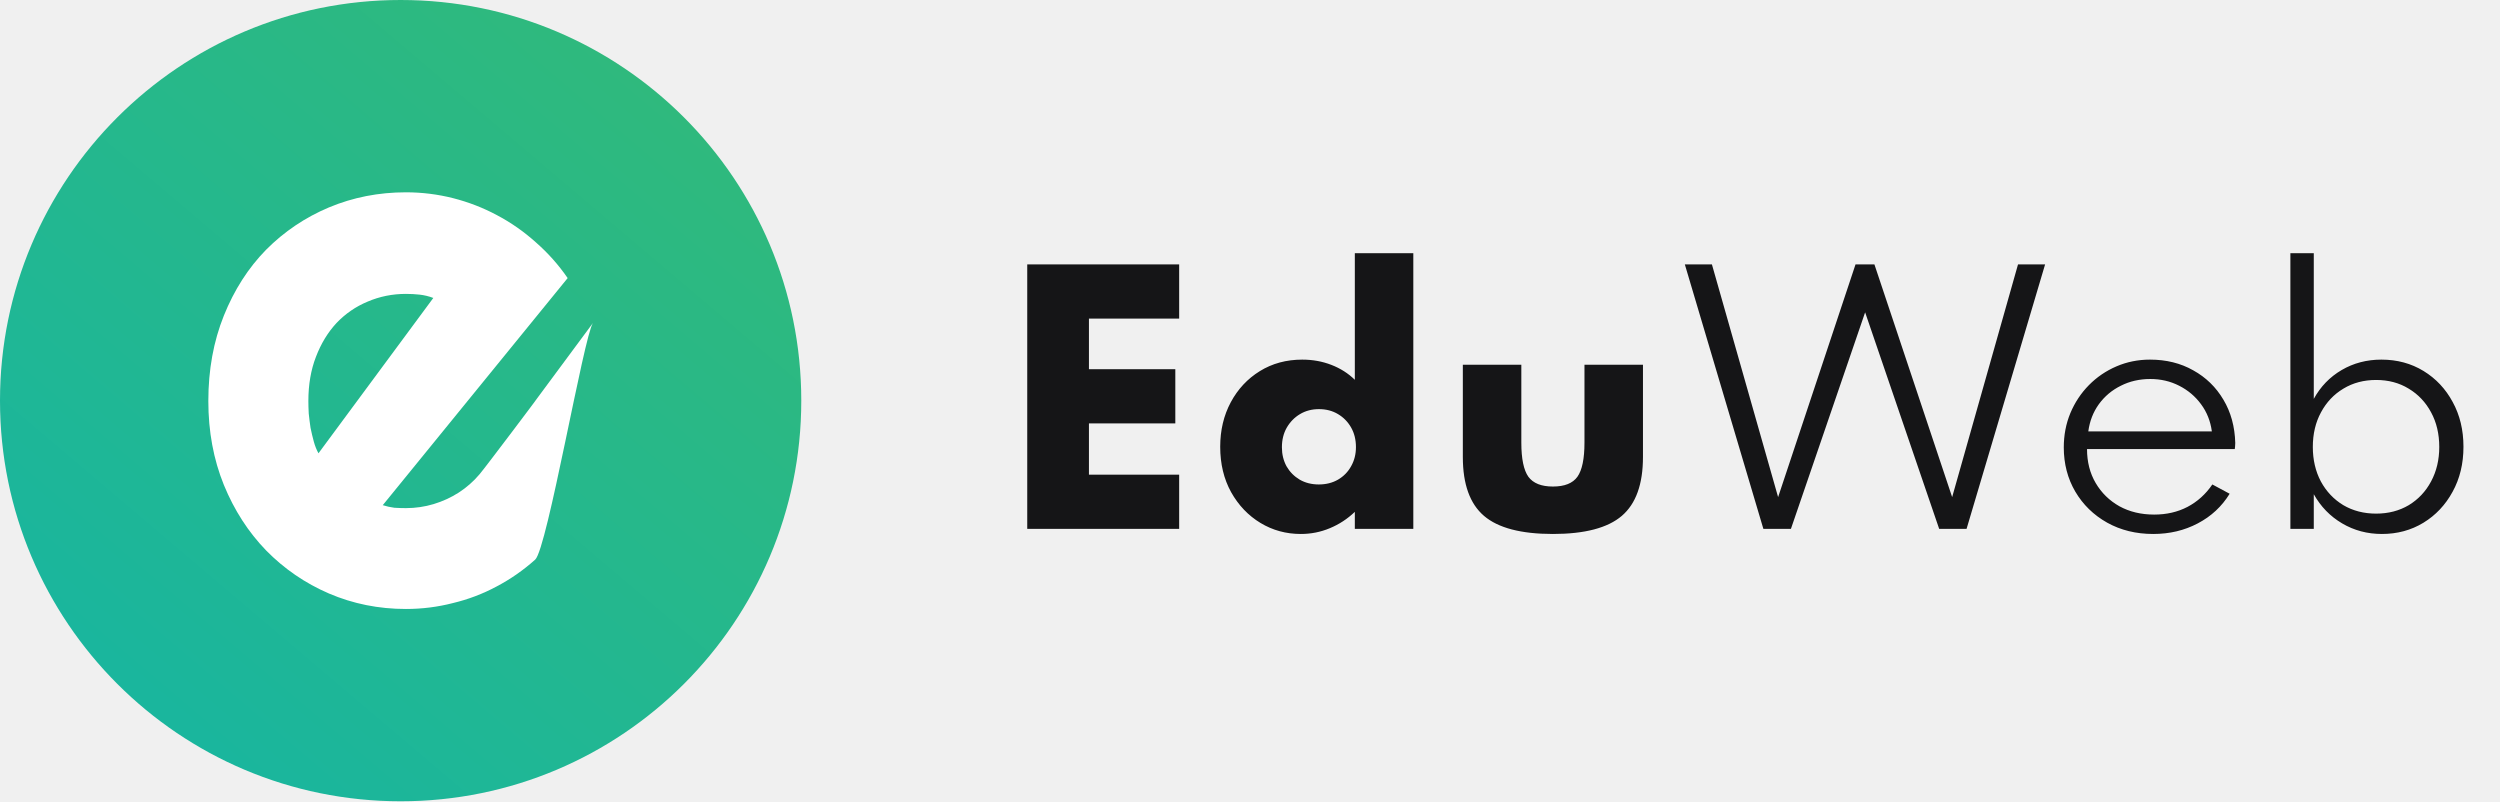
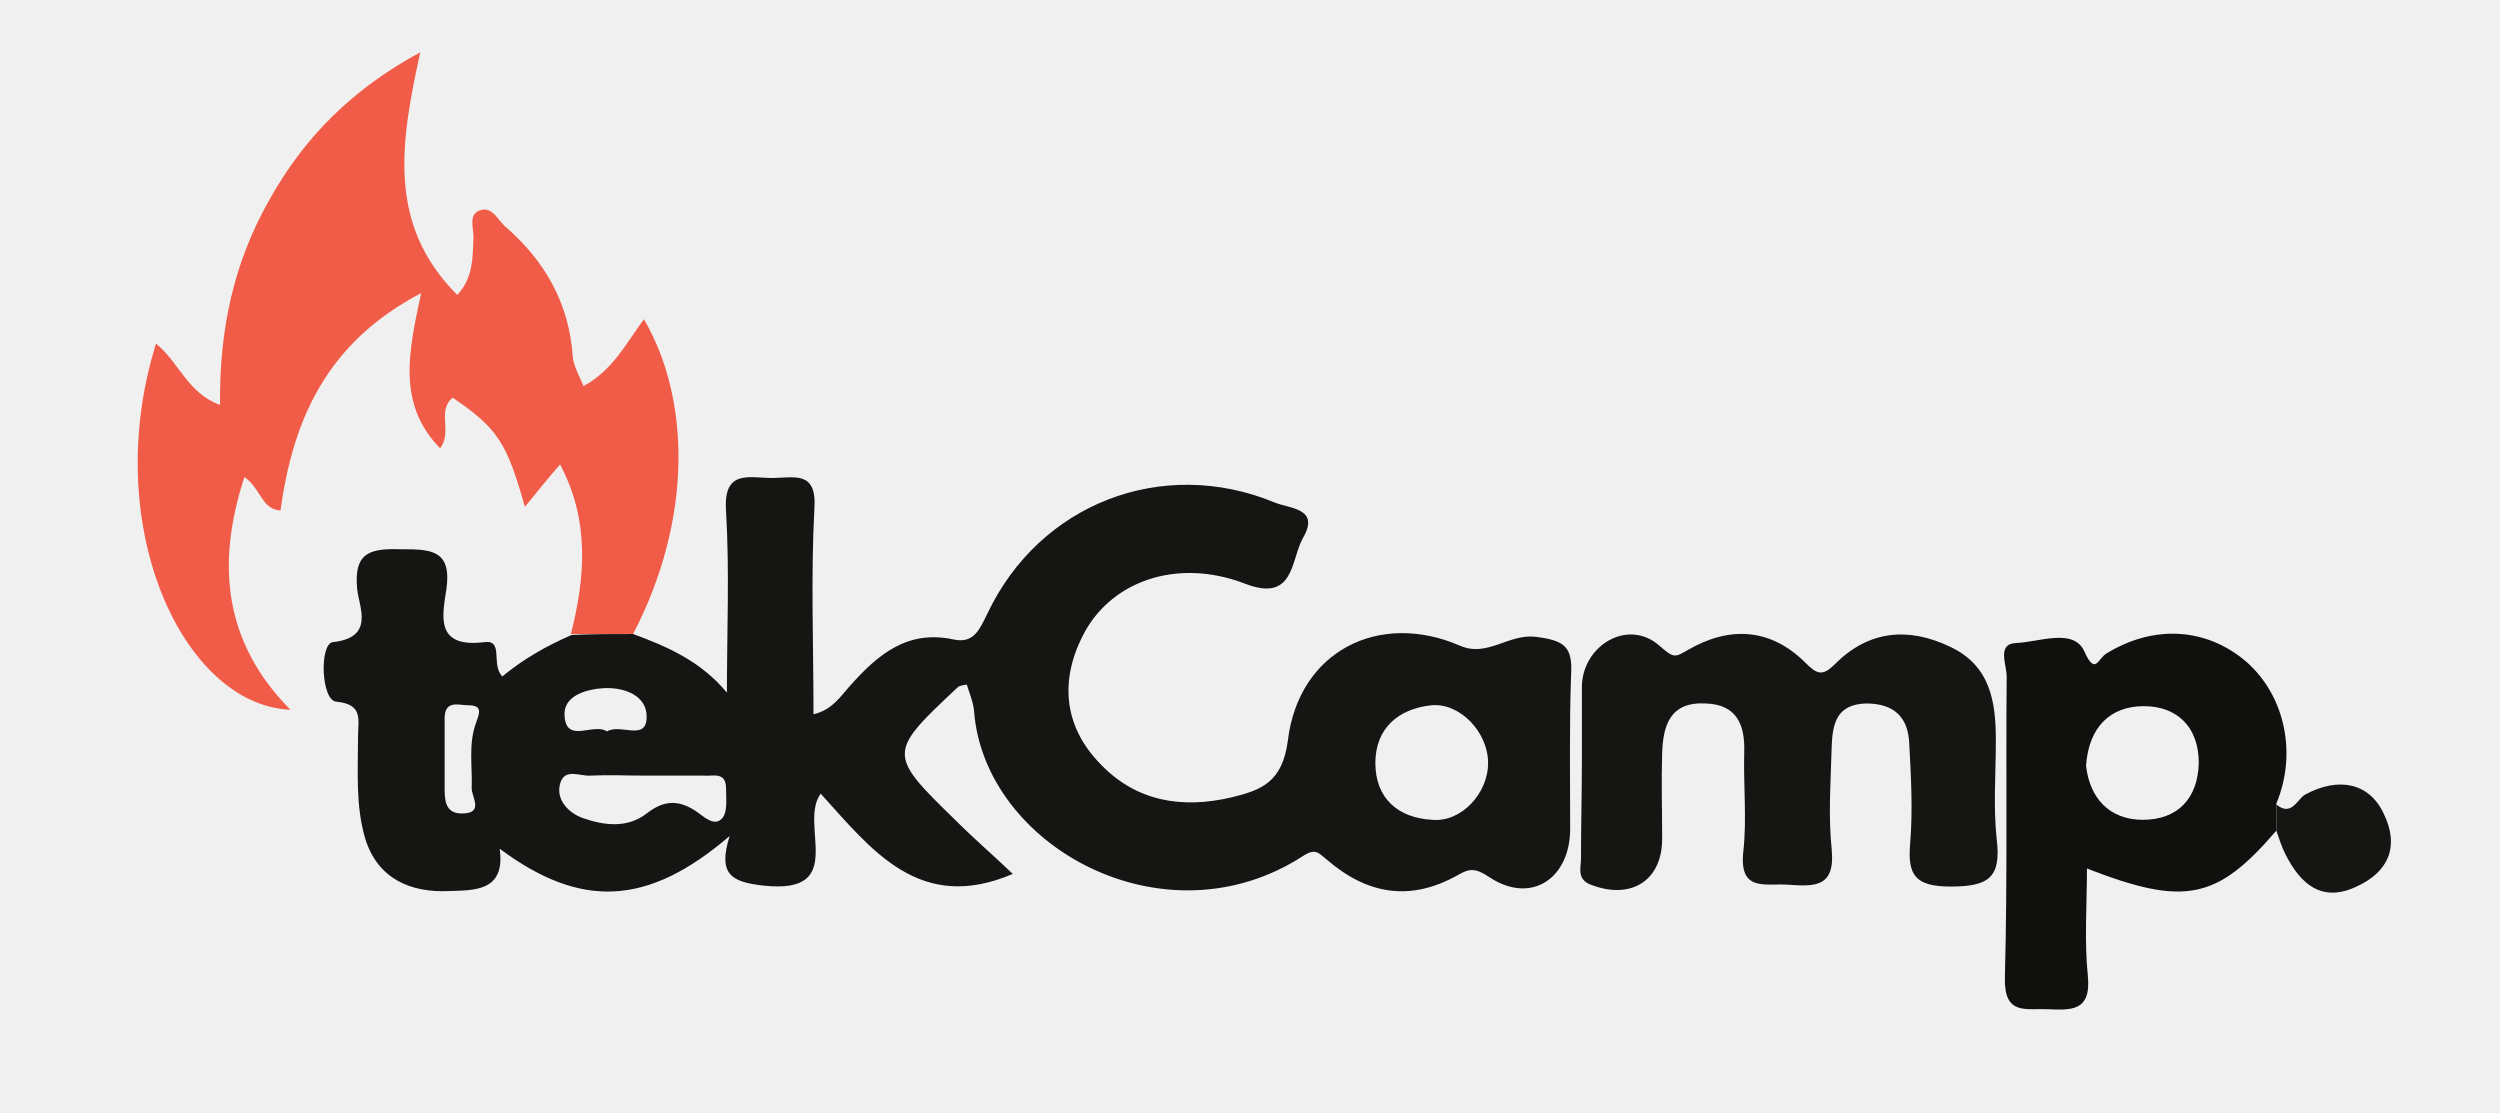
- <svg xmlns="http://www.w3.org/2000/svg" width="156" height="50" viewBox="0 0 156 50" fill="none">
-   <g clip-path="url(#clip0_23_5)">
-     <rect width="50" height="50" rx="25" fill="url(#paint0_linear_23_5)" />
-     <path d="M23.884 31.523C24.125 31.599 24.365 31.653 24.606 31.684C24.846 31.699 25.086 31.707 25.327 31.707C25.928 31.707 26.506 31.622 27.062 31.454C27.618 31.286 28.136 31.048 28.617 30.742C29.113 30.421 29.548 30.038 29.924 29.594C30.315 29.134 33.803 24.495 33.394 25.023L37 20.154C36.429 20.981 34.145 34.264 33.394 34.922C32.658 35.581 31.855 36.14 30.983 36.599C30.127 37.058 29.218 37.403 28.256 37.633C27.31 37.877 26.333 38 25.327 38C23.629 38 22.029 37.678 20.527 37.035C19.039 36.392 17.732 35.496 16.606 34.348C15.494 33.2 14.615 31.837 13.969 30.26C13.323 28.667 13 26.922 13 25.023C13 23.078 13.323 21.302 13.969 19.694C14.615 18.087 15.494 16.716 16.606 15.583C17.732 14.45 19.039 13.569 20.527 12.942C22.029 12.314 23.629 12 25.327 12C26.333 12 27.317 12.123 28.279 12.367C29.24 12.613 30.149 12.965 31.006 13.424C31.877 13.883 32.688 14.45 33.439 15.124C34.191 15.782 34.852 16.525 35.422 17.352L23.884 31.523ZM27.039 18.592C26.754 18.485 26.468 18.416 26.183 18.385C25.913 18.355 25.627 18.339 25.327 18.339C24.485 18.339 23.689 18.5 22.938 18.822C22.202 19.128 21.556 19.572 21 20.154C20.459 20.736 20.031 21.44 19.715 22.267C19.4 23.078 19.242 23.997 19.242 25.023C19.242 25.253 19.25 25.513 19.265 25.804C19.295 26.095 19.332 26.393 19.378 26.7C19.438 26.991 19.505 27.274 19.58 27.549C19.655 27.825 19.753 28.07 19.873 28.285L27.039 18.592Z" fill="white" />
-     <path d="M64.1 33V16.5H73.58V19.88H67.95V23.04H73.34V26.42H67.95V29.62H73.58V33H64.1ZM81.171 33.32C80.251 33.32 79.411 33.09 78.651 32.63C77.891 32.17 77.281 31.53 76.821 30.71C76.368 29.89 76.141 28.947 76.141 27.88C76.141 26.847 76.361 25.92 76.801 25.1C77.241 24.28 77.845 23.633 78.611 23.16C79.385 22.68 80.268 22.44 81.261 22.44C81.908 22.44 82.515 22.55 83.081 22.77C83.648 22.99 84.135 23.3 84.541 23.7V15.8H88.191V33H84.541V31.94C84.081 32.38 83.561 32.72 82.981 32.96C82.408 33.2 81.805 33.32 81.171 33.32ZM82.291 30.23C82.745 30.23 83.145 30.13 83.491 29.93C83.845 29.723 84.118 29.443 84.311 29.09C84.511 28.737 84.611 28.34 84.611 27.9C84.611 27.44 84.511 27.033 84.311 26.68C84.111 26.327 83.838 26.047 83.491 25.84C83.145 25.633 82.748 25.53 82.301 25.53C81.861 25.53 81.468 25.633 81.121 25.84C80.775 26.047 80.498 26.33 80.291 26.69C80.091 27.043 79.991 27.45 79.991 27.91C79.991 28.35 80.088 28.747 80.281 29.1C80.481 29.447 80.755 29.723 81.101 29.93C81.448 30.13 81.845 30.23 82.291 30.23ZM96.901 33.32C94.914 33.32 93.481 32.943 92.601 32.19C91.721 31.437 91.281 30.213 91.281 28.52V22.76H94.931V27.62C94.931 28.627 95.078 29.337 95.371 29.75C95.671 30.157 96.181 30.36 96.901 30.36C97.628 30.36 98.138 30.157 98.431 29.75C98.724 29.337 98.871 28.627 98.871 27.62V22.76H102.521V28.52C102.521 30.213 102.081 31.437 101.201 32.19C100.321 32.943 98.888 33.32 96.901 33.32ZM110.034 33L105.134 16.5H106.824L110.954 31.02L115.784 16.5H116.964L121.814 31.02L125.924 16.5H127.614L122.714 33H121.004L116.384 19.49L111.754 33H110.034ZM134.36 33.32C133.287 33.32 132.327 33.083 131.48 32.61C130.64 32.137 129.98 31.493 129.5 30.68C129.02 29.86 128.78 28.94 128.78 27.92C128.78 27.153 128.917 26.44 129.19 25.78C129.47 25.113 129.857 24.53 130.35 24.03C130.843 23.53 131.417 23.14 132.07 22.86C132.723 22.58 133.42 22.44 134.16 22.44C135.173 22.44 136.073 22.663 136.86 23.11C137.653 23.55 138.28 24.16 138.74 24.94C139.207 25.72 139.453 26.62 139.48 27.64C139.48 27.72 139.477 27.787 139.47 27.84C139.47 27.887 139.463 27.947 139.45 28.02H130.23C130.23 28.82 130.41 29.527 130.77 30.14C131.13 30.753 131.623 31.237 132.25 31.59C132.883 31.937 133.607 32.11 134.42 32.11C135.193 32.11 135.887 31.95 136.5 31.63C137.12 31.303 137.637 30.837 138.05 30.23L139.13 30.81C138.643 31.603 137.98 32.22 137.14 32.66C136.307 33.1 135.38 33.32 134.36 33.32ZM130.31 26.92H138.02C137.933 26.28 137.71 25.717 137.35 25.23C136.99 24.737 136.533 24.35 135.98 24.07C135.433 23.79 134.833 23.65 134.18 23.65C133.507 23.65 132.893 23.79 132.34 24.07C131.787 24.343 131.33 24.727 130.97 25.22C130.617 25.707 130.397 26.273 130.31 26.92ZM148.63 33.32C147.723 33.32 146.896 33.1 146.15 32.66C145.403 32.22 144.813 31.613 144.38 30.84V33H142.92V15.8H144.38V24.89C144.8 24.123 145.38 23.523 146.12 23.09C146.86 22.657 147.686 22.44 148.6 22.44C149.58 22.44 150.456 22.677 151.23 23.15C152.003 23.623 152.61 24.27 153.05 25.09C153.496 25.903 153.72 26.833 153.72 27.88C153.72 28.933 153.493 29.87 153.04 30.69C152.593 31.51 151.986 32.153 151.22 32.62C150.453 33.087 149.59 33.32 148.63 33.32ZM148.27 32.05C149.036 32.05 149.716 31.873 150.31 31.52C150.903 31.16 151.366 30.667 151.7 30.04C152.04 29.407 152.21 28.69 152.21 27.89C152.21 27.077 152.04 26.357 151.7 25.73C151.36 25.097 150.893 24.603 150.3 24.25C149.713 23.89 149.036 23.71 148.27 23.71C147.503 23.71 146.823 23.89 146.23 24.25C145.636 24.603 145.17 25.097 144.83 25.73C144.49 26.357 144.32 27.077 144.32 27.89C144.32 28.69 144.486 29.407 144.82 30.04C145.16 30.667 145.626 31.16 146.22 31.52C146.82 31.873 147.503 32.05 148.27 32.05Z" fill="#151517" />
+ <svg xmlns="http://www.w3.org/2000/svg" version="1.1" id="Layer_1" x="0px" y="0px" viewBox="0 0 277.2 123.3" style="enable-background:new 0 0 277.2 123.3;" xml:space="preserve">
+   <style type="text/css">
+ 	.st0{fill:#151514;}
+ 	.st1{fill:#F15C48;}
+ 	.st2{fill:#10100F;}
+ </style>
+   <g>
+     <g>
+       <path class="st0" d="M70.2,70.3c3.8,1.4,7.5,3,10.4,6.5c0-6.7,0.3-13.5-0.1-20.2C80.2,52,83.1,53,85.6,53c2.4,0,5-0.9,4.7,3.4    c-0.4,7.4-0.1,14.9-0.1,22.8c2.1-0.5,3-2,4-3.1c3.1-3.5,6.4-6.3,11.5-5.2c2.3,0.5,2.9-1.1,3.8-2.9c5.8-12.2,19.4-17.4,31.8-12.3    c1.6,0.7,5.1,0.6,3.2,3.9c-1.4,2.4-0.9,7.3-6.5,5.1c-7.6-2.9-15-0.2-18,5.9c-2.5,5-2,10,2,14.1c4,4.2,9.1,5,14.6,3.7    c3.3-0.8,5.6-1.7,6.2-6.3c1.2-9.9,10.1-14.4,19.1-10.5c3,1.3,5.3-1.3,8.3-1c3.3,0.4,4.2,1.1,4,4.3c-0.2,5.7-0.1,11.3-0.1,17    c0,5.5-4.3,8.4-8.9,5.4c-1.6-1.1-2.3-1-3.5-0.3c-5.3,3-10.1,2.2-14.6-1.7c-0.9-0.7-1.2-1.3-2.6-0.4c-15.4,10-35.4-1.1-36.5-16.1    c-0.1-1-0.5-1.9-0.8-2.9c-0.4,0.1-0.8,0.1-1,0.3c-7.8,7.3-7.8,7.4-0.2,14.8c2,2,4.1,3.8,6.3,5.9C102,101.3,96.7,94.3,91,88    c-2.5,3.4,3.1,11.2-6.3,10.2c-3.7-0.4-5.1-1.3-3.8-5.5c-9.1,7.8-16.5,8.1-25.5,1.4c0.7,4.8-2.9,4.6-5.6,4.7    c-4.2,0.2-7.9-1.3-9.3-5.8c-1.1-3.7-0.8-7.6-0.8-11.4c0-1.8,0.6-3.5-2.4-3.8c-1.7-0.1-1.9-6.4-0.4-6.6c4.7-0.5,2.9-3.9,2.7-5.9    c-0.4-4.2,1.6-4.5,5-4.4c3.2,0,5.5,0.1,4.9,4.4c-0.4,2.8-1.4,6.6,4.2,5.9c2.2-0.3,0.7,2.5,2,3.8c2.3-1.9,4.9-3.4,7.7-4.6    C65.6,70.3,67.9,70.3,70.2,70.3z M165,84.6c0-3.4-3.1-6.7-6.3-6.4c-3.7,0.4-6.2,2.6-6.2,6.4c0,3.9,2.5,6.1,6.3,6.3    C162,91.2,165,88,165,84.6z M71.5,86c-2,0-4-0.1-6,0c-1.2,0.1-2.9-0.9-3.4,0.9c-0.5,1.9,1.1,3.3,2.5,3.8c2.3,0.8,4.9,1.2,7.1-0.5    c1.8-1.4,3.4-1.6,5.4-0.3c0.8,0.5,2.1,1.9,3,0.8c0.6-0.7,0.4-2.2,0.4-3.3c0-1.9-1.5-1.3-2.5-1.4C75.8,86,73.7,86,71.5,86z     M67.3,81.1c1.5-0.9,4.3,1.1,4.4-1.5c0.1-2.5-2.5-3.4-4.7-3.3c-1.9,0.1-4.6,0.8-4.4,3.1C62.8,82.5,65.8,80.1,67.3,81.1z     M49.3,83.8c0,1.2,0,2.3,0,3.5c0,1.3,0,2.9,1.9,2.9c2.5,0,1.1-1.8,1.1-2.8c0.1-2.4-0.4-4.9,0.5-7.3c0.4-1.1,0.7-1.9-0.9-1.9    c-1,0-2.5-0.6-2.6,1.3C49.3,80.9,49.3,82.3,49.3,83.8z" />
+       <path class="st1" d="M70.2,70.3c-2.3,0-4.6,0-6.9,0c1.6-6.3,2.1-12.6-1.2-18.8c-1.4,1.6-2.6,3.1-3.9,4.7c-2-7.1-3-8.7-8-12.1    c-1.8,1.4,0,3.8-1.4,5.6C44,44.8,45.3,39,46.7,32.5c-10.5,5.5-14.2,14-15.6,24.1c-2.1-0.1-2.2-2.5-4-3.7    c-3.2,9.8-2.2,18.4,5.1,25.8C20.3,78.2,11,58.3,17.3,38.1c2.5,2,3.5,5.5,7.1,6.8c-0.1-8.3,1.5-15.8,5.5-22.8    C33.7,15.3,39,9.9,46.6,5.8c-2.2,10-3.7,19.1,4.1,26.9c1.8-1.9,1.7-4.2,1.8-6.4c0-1.1-0.6-2.6,0.8-3c1.3-0.4,1.9,1.1,2.7,1.8    c4.4,3.8,7.1,8.5,7.5,14.4c0.1,1.1,0.7,2.1,1.2,3.3c3.2-1.7,4.7-4.7,6.7-7.4C76.5,44.1,76.9,57.4,70.2,70.3z" />
+       <path class="st0" d="M175.4,84.2c0-2.7,0-5.3,0-8c0-4.6,5.1-7.7,8.6-4.6c1.6,1.4,1.7,1.3,3.1,0.5c4.6-2.7,9.2-2.5,13.1,1.4    c1.3,1.3,1.9,1.5,3.3,0.1c3.7-3.7,8.1-4.1,12.7-1.9c4.5,2.1,5.1,6.1,5.1,10.4c0,3.7-0.3,7.4,0.1,11c0.5,4.2-0.9,5.2-5.1,5.2    c-4,0-4.8-1.3-4.5-4.8c0.3-3.6,0.1-7.3-0.1-11c-0.1-2.9-1.6-4.5-4.8-4.5c-3.3,0.1-3.7,2.3-3.8,4.7c-0.1,3.8-0.4,7.7,0,11.5    c0.4,4.2-1.9,4.1-4.8,3.9c-2.5-0.2-5.5,0.9-5-3.7c0.4-3.6,0-7.3,0.1-11c0.1-3-0.8-5.3-4.3-5.4c-3.9-0.2-4.7,2.4-4.8,5.5    c-0.1,3.2,0,6.3,0,9.5c0,4.7-3.5,6.8-7.9,5.1c-1.6-0.6-1.1-1.9-1.1-2.9C175.3,91.5,175.4,87.9,175.4,84.2z" />
+       <path class="st2" d="M252.4,92.1c-6.6,7.7-10.2,8.4-21,4.2c0,4.1-0.3,8,0.1,11.9c0.4,4-1.9,3.8-4.5,3.7c-2.4-0.1-4.8,0.7-4.7-3.5    c0.3-11.1,0.1-22.3,0.2-33.4c0-1.3-1.1-3.6,1-3.7c2.6-0.1,6.4-1.7,7.6,0.9c1.2,2.7,1.5,0.9,2.4,0.3c5.3-3.3,11.2-2.9,15.6,0.9    c4.3,3.8,5.6,10.2,3.3,15.7C252.4,90.2,252.4,91.1,252.4,92.1z M231.3,84.9c0.4,3.6,2.6,6,6.3,6c3.8,0,6.1-2.3,6.2-6.3    c0-4-2.4-6.3-6.1-6.3C234,78.3,231.6,80.6,231.3,84.9z" />
+       <path class="st0" d="M252.4,92.1c0-1,0-1.9,0-2.9c1.7,1.4,2.3-0.6,3.2-1.1c3.7-2,7.1-1.3,8.7,2.1c1.8,3.7,0.5,6.5-3,8.1    c-3.8,1.8-6.2-0.2-7.9-3.6C253,93.9,252.7,93,252.4,92.1z" />
+     </g>
  </g>
-   <defs>
-     <linearGradient id="paint0_linear_23_5" x1="41" y1="5.5" x2="9" y2="43.25" gradientUnits="userSpaceOnUse">
-       <stop stop-color="#2FB97D" />
-       <stop offset="1" stop-color="#1AB69D" />
-     </linearGradient>
-     <clipPath id="clip0_23_5">
-       <rect width="156" height="50" fill="white" />
-     </clipPath>
-   </defs>
</svg>
